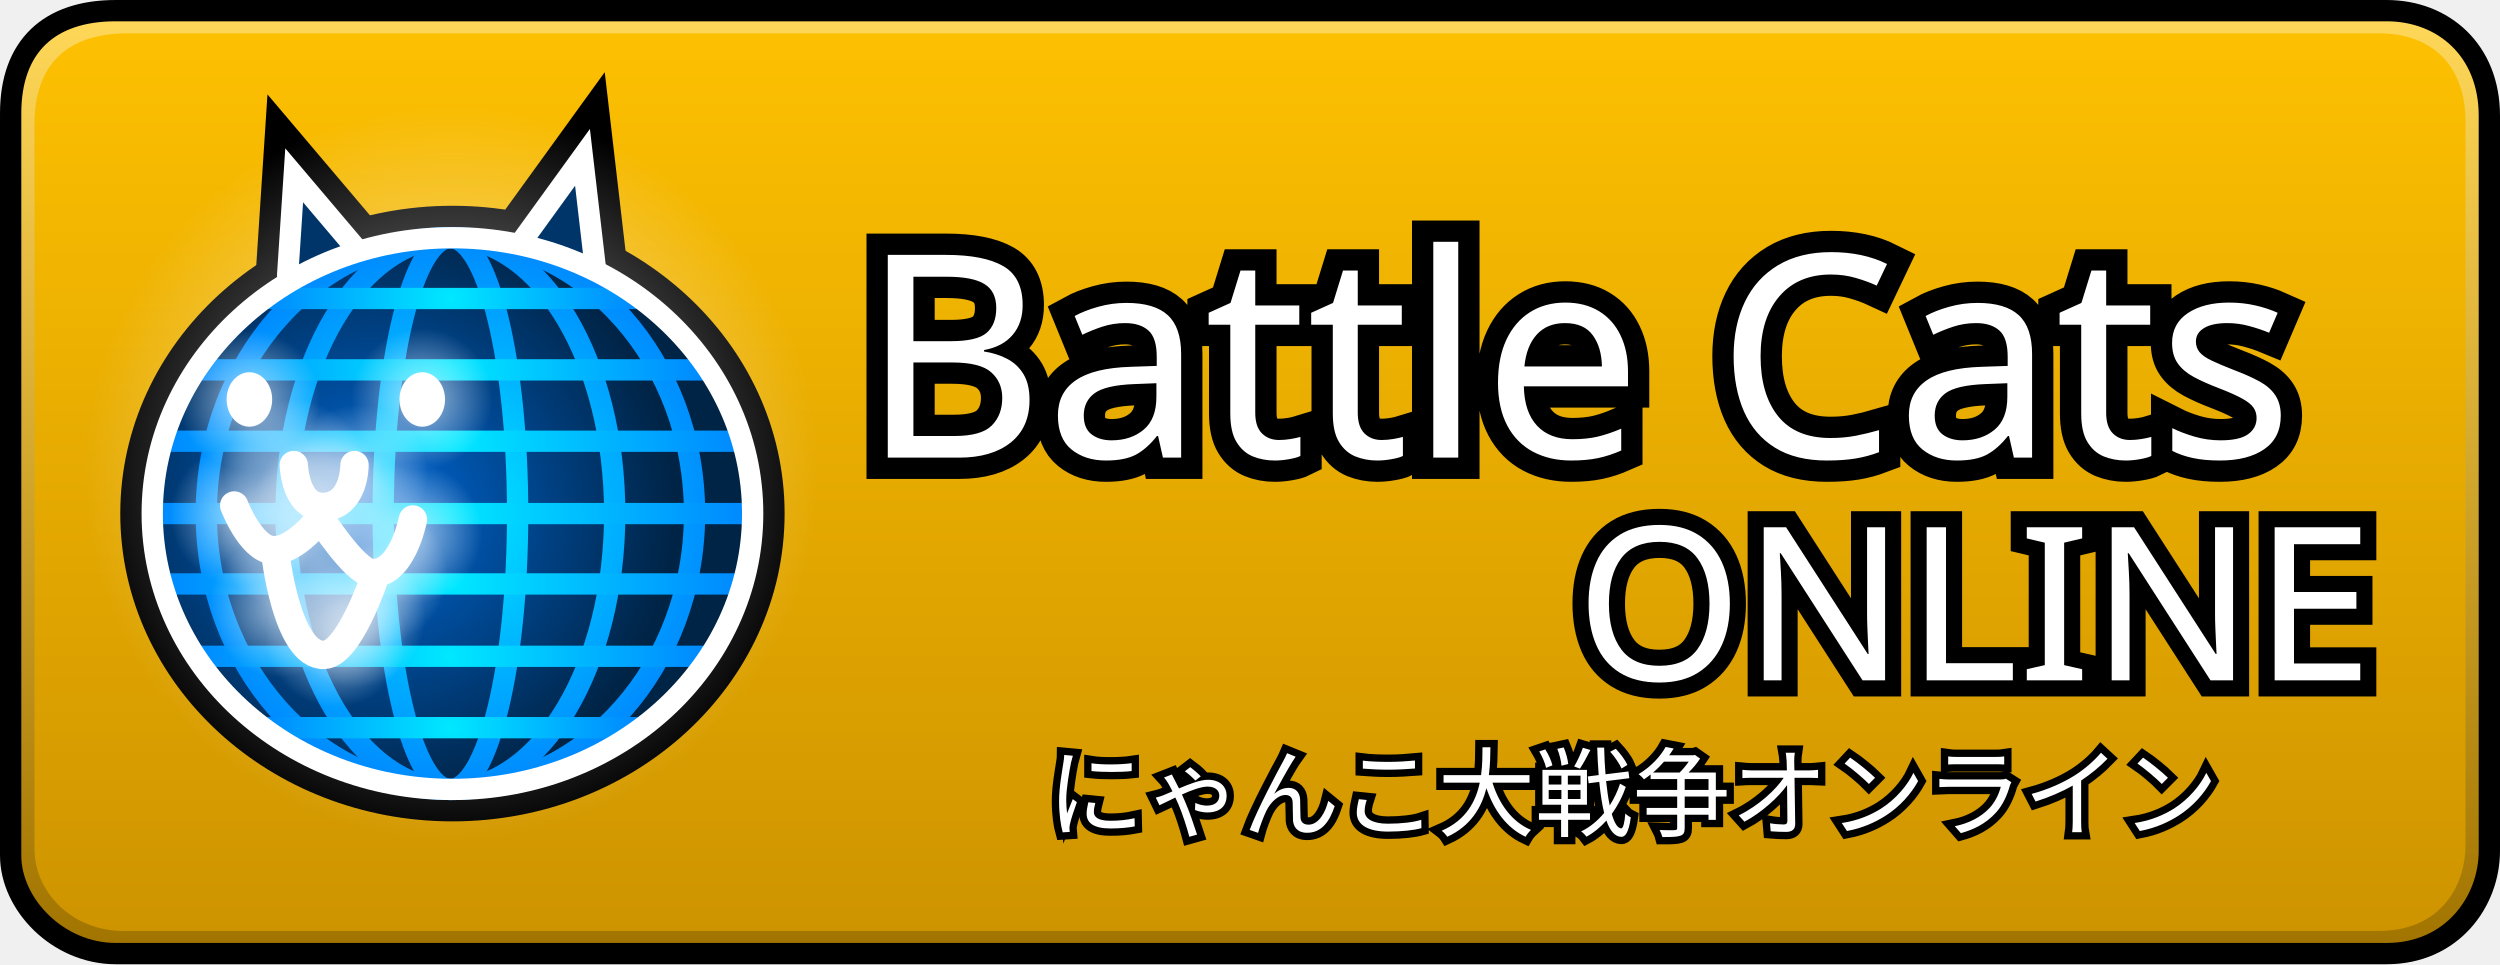
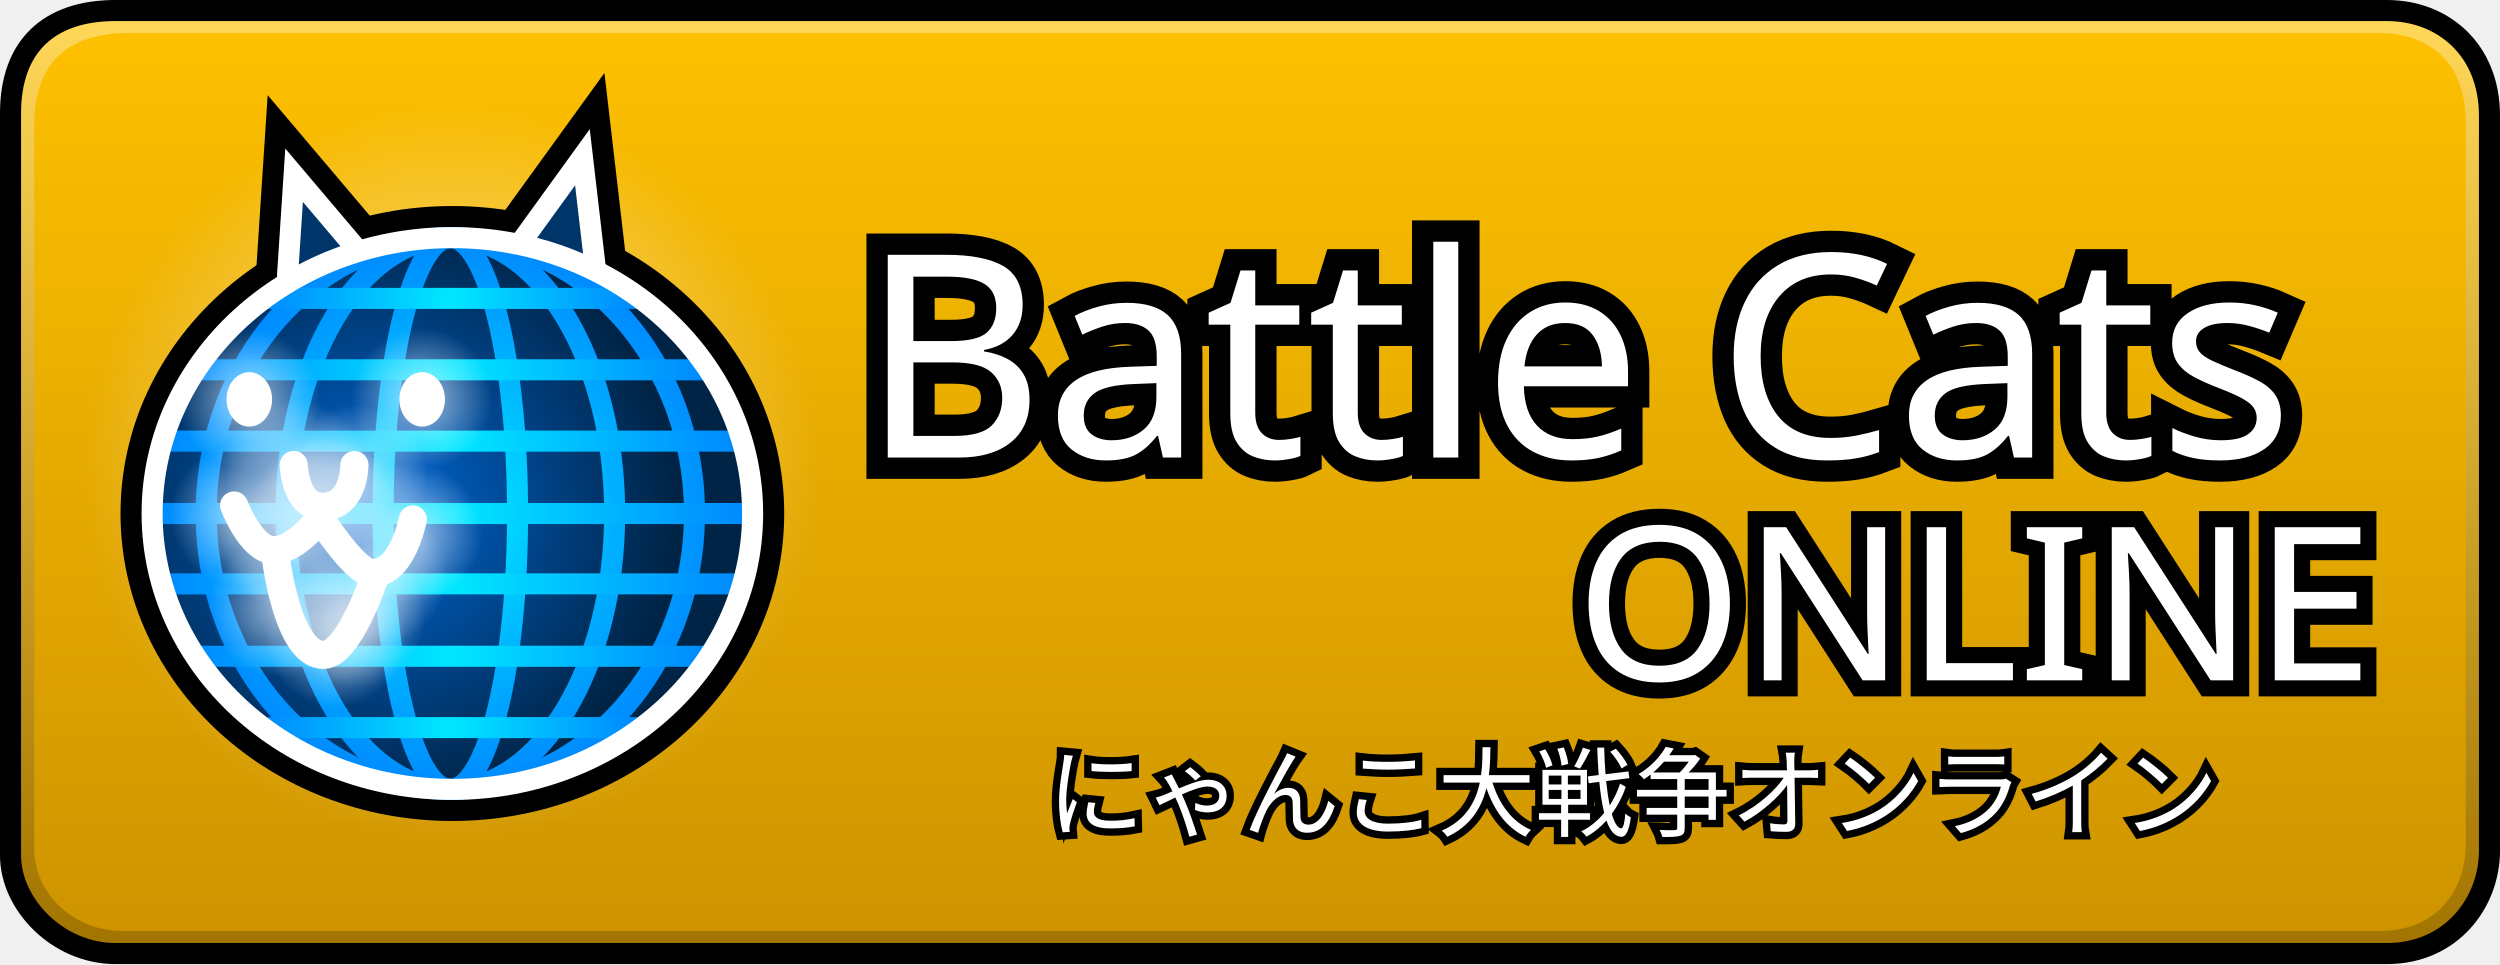
- <svg xmlns="http://www.w3.org/2000/svg" version="1.1" width="176.103" height="67.921" viewBox="0,0,176.103,67.921">
+ <svg xmlns="http://www.w3.org/2000/svg" version="1.1" width="533.979" height="205.921" viewBox="0,0,533.979,205.921">
  <defs>
-     <linearGradient x1="240" y1="146.789" x2="240" y2="213.211" gradientUnits="userSpaceOnUse" id="color-1">
+     <linearGradient x1="240" y1="79.289" x2="240" y2="280.711" gradientUnits="userSpaceOnUse" id="color-1">
      <stop offset="0" stop-color="#fec101" />
      <stop offset="1" stop-color="#cd9300" />
    </linearGradient>
-     <linearGradient x1="240" y1="147.636" x2="240" y2="212.364" gradientUnits="userSpaceOnUse" id="color-2">
+     <linearGradient x1="240" y1="81.858" x2="240" y2="278.142" gradientUnits="userSpaceOnUse" id="color-2">
      <stop offset="0" stop-color="#fed759" />
      <stop offset="1" stop-color="#a27400" />
    </linearGradient>
-     <radialGradient cx="183.747" cy="179.385" r="25.895" gradientUnits="userSpaceOnUse" id="color-3">
+     <radialGradient cx="69.414" cy="178.136" r="78.524" gradientUnits="userSpaceOnUse" id="color-3">
      <stop offset="0" stop-color="#ffffff" stop-opacity="0.686" />
      <stop offset="1" stop-color="#ffffff" stop-opacity="0" />
    </radialGradient>
-     <radialGradient cx="178.29" cy="181.899" r="21.148" gradientUnits="userSpaceOnUse" id="color-4">
+     <radialGradient cx="52.867" cy="185.757" r="64.13" gradientUnits="userSpaceOnUse" id="color-4">
      <stop offset="0" stop-color="#0069d9" />
      <stop offset="1" stop-color="#002446" />
    </radialGradient>
-     <radialGradient cx="183.675" cy="182.216" r="19.432" gradientUnits="userSpaceOnUse" id="color-5">
+     <radialGradient cx="69.197" cy="186.72" r="58.926" gradientUnits="userSpaceOnUse" id="color-5">
      <stop offset="0" stop-color="#00e8ff" />
      <stop offset="1" stop-color="#008aff" />
    </radialGradient>
-     <radialGradient cx="183.675" cy="182.216" r="19.432" gradientUnits="userSpaceOnUse" id="color-6">
+     <radialGradient cx="69.197" cy="186.72" r="58.926" gradientUnits="userSpaceOnUse" id="color-6">
      <stop offset="0" stop-color="#00e8ff" />
      <stop offset="1" stop-color="#008aff" />
    </radialGradient>
-     <radialGradient cx="183.675" cy="182.216" r="19.432" gradientUnits="userSpaceOnUse" id="color-7">
+     <radialGradient cx="69.197" cy="186.72" r="58.926" gradientUnits="userSpaceOnUse" id="color-7">
      <stop offset="0" stop-color="#00e8ff" />
      <stop offset="1" stop-color="#008aff" />
    </radialGradient>
-     <radialGradient cx="183.675" cy="182.216" r="20.591" gradientUnits="userSpaceOnUse" id="color-8">
+     <radialGradient cx="69.197" cy="186.72" r="62.441" gradientUnits="userSpaceOnUse" id="color-8">
      <stop offset="0" stop-color="#00e8ff" />
      <stop offset="1" stop-color="#008aff" />
    </radialGradient>
-     <radialGradient cx="183.751" cy="177.12" r="20.059" gradientUnits="userSpaceOnUse" id="color-9">
+     <radialGradient cx="69.427" cy="171.265" r="60.828" gradientUnits="userSpaceOnUse" id="color-9">
      <stop offset="0" stop-color="#00e8ff" />
      <stop offset="1" stop-color="#008aff" />
    </radialGradient>
-     <radialGradient cx="183.751" cy="187.173" r="20.059" gradientUnits="userSpaceOnUse" id="color-10">
+     <radialGradient cx="69.427" cy="201.752" r="60.828" gradientUnits="userSpaceOnUse" id="color-10">
      <stop offset="0" stop-color="#00e8ff" />
      <stop offset="1" stop-color="#008aff" />
    </radialGradient>
-     <radialGradient cx="183.637" cy="172.093" r="17.817" gradientUnits="userSpaceOnUse" id="color-11">
+     <radialGradient cx="69.082" cy="156.022" r="54.031" gradientUnits="userSpaceOnUse" id="color-11">
      <stop offset="0" stop-color="#00e8ff" />
      <stop offset="1" stop-color="#008aff" />
    </radialGradient>
-     <radialGradient cx="183.637" cy="192.269" r="17.817" gradientUnits="userSpaceOnUse" id="color-12">
+     <radialGradient cx="69.082" cy="217.207" r="54.031" gradientUnits="userSpaceOnUse" id="color-12">
      <stop offset="0" stop-color="#00e8ff" />
      <stop offset="1" stop-color="#008aff" />
    </radialGradient>
-     <radialGradient cx="183.637" cy="167.066" r="13.031" gradientUnits="userSpaceOnUse" id="color-13">
+     <radialGradient cx="69.082" cy="140.778" r="39.515" gradientUnits="userSpaceOnUse" id="color-13">
      <stop offset="0" stop-color="#00e8ff" />
      <stop offset="1" stop-color="#008aff" />
    </radialGradient>
-     <radialGradient cx="183.637" cy="197.296" r="13.031" gradientUnits="userSpaceOnUse" id="color-14">
+     <radialGradient cx="69.082" cy="232.45" r="39.515" gradientUnits="userSpaceOnUse" id="color-14">
      <stop offset="0" stop-color="#00e8ff" />
      <stop offset="1" stop-color="#008aff" />
    </radialGradient>
-     <radialGradient cx="181.665" cy="174.149" r="4.985" gradientUnits="userSpaceOnUse" id="color-15">
+     <radialGradient cx="35.809" cy="177.418" r="15.118" gradientUnits="userSpaceOnUse" id="color-15">
      <stop offset="0" stop-color="#ffffff" stop-opacity="0.613" />
      <stop offset="1" stop-color="#ffffff" stop-opacity="0" />
    </radialGradient>
-     <radialGradient cx="169.483" cy="174.239" r="4.985" gradientUnits="userSpaceOnUse" id="color-16">
+     <radialGradient cx="49.317" cy="178.521" r="15.118" gradientUnits="userSpaceOnUse" id="color-16">
      <stop offset="0" stop-color="#ffffff" stop-opacity="0.613" />
      <stop offset="1" stop-color="#ffffff" stop-opacity="0" />
    </radialGradient>
-     <radialGradient cx="172.665" cy="179.149" r="4.985" gradientUnits="userSpaceOnUse" id="color-17">
+     <radialGradient cx="35.258" cy="192.58" r="15.118" gradientUnits="userSpaceOnUse" id="color-17">
      <stop offset="0" stop-color="#ffffff" stop-opacity="0.613" />
      <stop offset="1" stop-color="#ffffff" stop-opacity="0" />
    </radialGradient>
-     <radialGradient cx="177.12" cy="179.512" r="4.985" gradientUnits="userSpaceOnUse" id="color-18">
+     <radialGradient cx="48.766" cy="208.845" r="15.118" gradientUnits="userSpaceOnUse" id="color-18">
      <stop offset="0" stop-color="#ffffff" stop-opacity="0.613" />
      <stop offset="1" stop-color="#ffffff" stop-opacity="0" />
    </radialGradient>
-     <radialGradient cx="178.483" cy="186.512" r="4.985" gradientUnits="userSpaceOnUse" id="color-19">
+     <radialGradient cx="44.631" cy="212.981" r="15.118" gradientUnits="userSpaceOnUse" id="color-19">
      <stop offset="0" stop-color="#ffffff" stop-opacity="0.613" />
      <stop offset="1" stop-color="#ffffff" stop-opacity="0" />
    </radialGradient>
-     <radialGradient cx="180.938" cy="183.603" r="4.985" gradientUnits="userSpaceOnUse" id="color-20">
+     <radialGradient cx="32.777" cy="206.64" r="15.118" gradientUnits="userSpaceOnUse" id="color-20">
      <stop offset="0" stop-color="#ffffff" stop-opacity="0.613" />
      <stop offset="1" stop-color="#ffffff" stop-opacity="0" />
    </radialGradient>
-     <radialGradient cx="168.938" cy="182.33" r="4.985" gradientUnits="userSpaceOnUse" id="color-21">
+     <radialGradient cx="42.15" cy="185.413" r="15.118" gradientUnits="userSpaceOnUse" id="color-21">
      <stop offset="0" stop-color="#ffffff" stop-opacity="0.613" />
      <stop offset="1" stop-color="#ffffff" stop-opacity="0" />
    </radialGradient>
-     <radialGradient cx="172.483" cy="184.149" r="4.985" gradientUnits="userSpaceOnUse" id="color-22">
+     <radialGradient cx="63.101" cy="162.256" r="15.118" gradientUnits="userSpaceOnUse" id="color-22">
      <stop offset="0" stop-color="#ffffff" stop-opacity="0.613" />
      <stop offset="1" stop-color="#ffffff" stop-opacity="0" />
    </radialGradient>
-     <radialGradient cx="176.938" cy="189.512" r="4.985" gradientUnits="userSpaceOnUse" id="color-23">
+     <radialGradient cx="26.16" cy="162.531" r="15.118" gradientUnits="userSpaceOnUse" id="color-23">
      <stop offset="0" stop-color="#ffffff" stop-opacity="0.613" />
      <stop offset="1" stop-color="#ffffff" stop-opacity="0" />
    </radialGradient>
-     <radialGradient cx="175.574" cy="190.876" r="4.985" gradientUnits="userSpaceOnUse" id="color-24">
+     <radialGradient cx="53.453" cy="199.748" r="15.118" gradientUnits="userSpaceOnUse" id="color-24">
      <stop offset="0" stop-color="#ffffff" stop-opacity="0.613" />
      <stop offset="1" stop-color="#ffffff" stop-opacity="0" />
    </radialGradient>
-     <radialGradient cx="171.665" cy="188.785" r="4.985" gradientUnits="userSpaceOnUse" id="color-25">
+     <radialGradient cx="60.896" cy="190.926" r="15.118" gradientUnits="userSpaceOnUse" id="color-25">
      <stop offset="0" stop-color="#ffffff" stop-opacity="0.613" />
      <stop offset="1" stop-color="#ffffff" stop-opacity="0" />
    </radialGradient>
-     <radialGradient cx="174.756" cy="181.785" r="4.985" gradientUnits="userSpaceOnUse" id="color-26">
+     <radialGradient cx="24.506" cy="187.067" r="15.118" gradientUnits="userSpaceOnUse" id="color-26">
      <stop offset="0" stop-color="#ffffff" stop-opacity="0.613" />
      <stop offset="1" stop-color="#ffffff" stop-opacity="0" />
    </radialGradient>
  </defs>
-   <g transform="translate(-151.9485,-146.0393)">
+   <g transform="translate(26.9896,-77.03927)">
    <g stroke-miterlimit="10">
      <g stroke-linecap="butt">
-         <path d="M152.699,206.306c0,-7.588 0,-37.965 0,-52.282c0,-4.704 2.692,-7.234 7.398,-7.234c30.204,0 143.355,0 159.97,0c3.993,0 7.234,2.79 7.234,7.398c0,14.154 0,44.078 0,51.789c0,3.573 -2.63,7.234 -7.234,7.234c-29.916,0 -143.182,0 -159.97,0c-4.075,0 -7.398,-3.471 -7.398,-6.905z" fill="url(#color-1)" stroke="none" stroke-width="0" />
-         <path d="M153.628,205.861c0,-7.507 0,-36.903 0,-51.068c0,-4.654 2.664,-7.157 7.32,-7.157c29.882,0 142.156,0 158.595,0c3.95,0 6.828,2.431 6.828,6.991c0,14.003 0,43.28 0,50.909c0,3.535 -2.273,6.828 -6.828,6.828c-29.597,0 -142.314,0 -158.924,0c-4.032,0 -6.991,-3.106 -6.991,-6.503z" fill="none" stroke="url(#color-2)" stroke-width="1.5" />
-         <path d="M152.699,206.306c0,-7.588 0,-37.965 0,-52.282c0,-4.704 2.692,-7.234 7.398,-7.234c30.204,0 143.355,0 159.97,0c3.993,0 7.234,2.79 7.234,7.398c0,14.154 0,44.078 0,51.789c0,3.573 -2.63,7.234 -7.234,7.234c-29.916,0 -143.182,0 -159.97,0c-4.075,0 -7.398,-3.471 -7.398,-6.905z" fill="none" stroke="#000000" stroke-width="1.5" />
+         <path d="M-24.74,259.771c0,-23.011 0,-115.129 0,-158.545c0,-14.264 8.165,-21.937 22.436,-21.937c91.593,0 434.72,0 485.107,0c12.108,0 21.937,8.46 21.937,22.436c0,42.922 0,133.666 0,157.049c0,10.836 -7.975,21.937 -21.937,21.937c-90.718,0 -434.195,0 -485.107,0c-12.358,0 -22.436,-10.527 -22.436,-20.94z" fill="url(#color-1)" stroke="none" stroke-width="0" />
+         <path d="M-21.92,258.423c0,-22.765 0,-111.909 0,-154.861c0,-14.112 8.078,-21.703 22.197,-21.703c90.618,0 431.086,0 480.936,0c11.979,0 20.706,7.373 20.706,21.199c0,42.465 0,131.245 0,154.379c0,10.721 -6.893,20.706 -20.706,20.706c-89.752,0 -431.564,0 -481.933,0c-12.226,0 -21.199,-9.418 -21.199,-19.72z" fill="none" stroke="url(#color-2)" stroke-width="4.5" />
+         <path d="M-24.74,259.771c0,-23.011 0,-115.129 0,-158.545c0,-14.264 8.165,-21.937 22.436,-21.937c91.593,0 434.72,0 485.107,0c12.108,0 21.937,8.46 21.937,22.436c0,42.922 0,133.666 0,157.049c0,10.836 -7.975,21.937 -21.937,21.937c-90.718,0 -434.195,0 -485.107,0c-12.358,0 -22.436,-10.527 -22.436,-20.94z" fill="none" stroke="#000000" stroke-width="4.5" />
      </g>
-       <g>
-         <path d="M188.544,163.25l4.436,-6.127l0.927,7.964" fill="#003569" stroke="#000000" stroke-width="4.5" stroke-linecap="round" />
-         <path d="M172.21,165.42l0.461,-7.03l4.57,5.394" fill="#003569" stroke="#000000" stroke-width="4.5" stroke-linecap="round" />
-         <path d="M162.671,182.216c0,-10.732 9.468,-19.432 21.148,-19.432c11.68,0 21.148,8.7 21.148,19.432c0,10.732 -9.468,19.432 -21.148,19.432c-11.68,0 -21.148,-8.7 -21.148,-19.432z" fill="none" stroke="#000000" stroke-width="4.5" stroke-linecap="butt" />
-         <text transform="translate(225.7005,204.4461) scale(0.17192,0.17192)" font-size="40" xml:space="preserve" fill="#000000" stroke="#000000" stroke-width="6" stroke-linecap="butt" font-family="&quot;Font&quot;, &quot;ヒラギノ角ゴ Pro W3&quot;, &quot;Hiragino Kaku Gothic Pro&quot;, Osaka, &quot;メイリオ&quot;, Meiryo, &quot;ＭＳ Ｐゴシック&quot;, &quot;MS PGothic&quot;" font-weight="normal" text-anchor="start">
-           <tspan x="0" dy="0">にゃんこ大戦争オンライン</tspan>
+       <path d="M-9.111,178.136c0,-43.368 35.157,-78.524 78.524,-78.524c43.368,0 78.524,35.157 78.524,78.524c0,43.368 -35.157,78.524 -78.524,78.524c-43.368,0 -78.524,-35.157 -78.524,-78.524z" fill="url(#color-3)" stroke="none" stroke-width="0" stroke-linecap="butt" />
+       <path d="M83.96,129.207l13.453,-18.581l2.812,24.15" fill="#003569" stroke="#000000" stroke-width="13.5" stroke-linecap="round" />
+       <path d="M34.429,135.787l1.397,-21.319l13.857,16.357" fill="#003569" stroke="#000000" stroke-width="13.5" stroke-linecap="round" />
+       <path d="M5.501,186.72c0,-32.544 28.712,-58.926 64.13,-58.926c35.418,0 64.13,26.382 64.13,58.926c0,32.544 -28.712,58.926 -64.13,58.926c-35.418,0 -64.13,-26.382 -64.13,-58.926z" fill="none" stroke="#000000" stroke-width="13.5" stroke-linecap="butt" />
+       <text transform="translate(196.6371,254.132) scale(0.52134,0.52134)" font-size="40" xml:space="preserve" fill="#000000" stroke="#000000" stroke-width="6" stroke-linecap="butt" font-family="&quot;Font&quot;, &quot;ヒラギノ角ゴ Pro W3&quot;, &quot;Hiragino Kaku Gothic Pro&quot;, Osaka, &quot;メイリオ&quot;, Meiryo, &quot;ＭＳ Ｐゴシック&quot;, &quot;MS PGothic&quot;" font-weight="normal" text-anchor="start">
+         <tspan x="0" dy="0">にゃんこ大戦争オンライン</tspan>
+       </text>
+       <g fill="#000000" stroke="#000000" stroke-width="6" stroke-linecap="butt" font-family="&quot;Font&quot;, &quot;ヒラギノ角ゴ Pro W3&quot;, &quot;Hiragino Kaku Gothic Pro&quot;, Osaka, &quot;メイリオ&quot;, Meiryo, &quot;ＭＳ Ｐゴシック&quot;, &quot;MS PGothic&quot;" font-weight="normal" font-size="40" text-anchor="start">
+         <text transform="translate(156.7516,174.7702) scale(1.51624,1.51624)" font-size="40" xml:space="preserve" fill="#000000">
+           <tspan x="0" dy="0">Battle Cats</tspan>
        </text>
-         <g fill="#000000" stroke="#000000" stroke-width="6" stroke-linecap="butt" font-family="&quot;Font&quot;, &quot;ヒラギノ角ゴ Pro W3&quot;, &quot;Hiragino Kaku Gothic Pro&quot;, Osaka, &quot;メイリオ&quot;, Meiryo, &quot;ＭＳ Ｐゴシック&quot;, &quot;MS PGothic&quot;" font-weight="normal" font-size="40" text-anchor="start">
-           <text transform="translate(212.5477,178.2754) scale(0.5,0.5)" font-size="40" xml:space="preserve" fill="#000000">
-             <tspan x="0" dy="0">Battle Cats</tspan>
-           </text>
-           <text transform="translate(262.9282,193.9646) scale(0.37757,0.37757)" font-size="40" xml:space="preserve" fill="#000000">
-             <tspan x="0" dy="0">ONLINE</tspan>
-           </text>
-         </g>
-         <path d="M157.852,179.385c0,-14.301 11.593,-25.895 25.895,-25.895c14.301,0 25.895,11.593 25.895,25.895c0,14.301 -11.593,25.895 -25.895,25.895c-14.301,0 -25.895,-11.593 -25.895,-25.895z" fill="url(#color-3)" stroke="none" stroke-width="0" stroke-linecap="butt" />
-         <path d="M188.544,163.25l4.436,-6.127l0.927,7.964" fill="#003569" stroke="#ffffff" stroke-width="1.5" stroke-linecap="round" />
-         <path d="M172.21,165.42l0.461,-7.03l4.57,5.394" fill="#003569" stroke="#ffffff" stroke-width="1.5" stroke-linecap="round" />
-         <g>
-           <path d="M162.528,182.216c0,-10.732 9.468,-19.432 21.148,-19.432c11.68,0 21.148,8.7 21.148,19.432c0,10.732 -9.468,19.432 -21.148,19.432c-11.68,0 -21.148,-8.7 -21.148,-19.432z" fill="url(#color-4)" stroke="none" stroke-width="0" stroke-linecap="butt" />
-           <g fill="none" stroke-width="1.5">
-             <path d="M166.479,182.216c0,-10.732 7.699,-19.432 17.197,-19.432c9.497,0 17.197,8.7 17.197,19.432c0,10.732 -7.699,19.432 -17.197,19.432c-9.497,0 -17.197,-8.7 -17.197,-19.432z" stroke="url(#color-5)" stroke-linecap="butt" />
-             <path d="M172.101,182.216c0,-10.732 5.182,-19.432 11.574,-19.432c6.392,0 11.574,8.7 11.574,19.432c0,10.732 -5.182,19.432 -11.574,19.432c-6.392,0 -11.574,-8.7 -11.574,-19.432z" stroke="url(#color-6)" stroke-linecap="butt" />
-             <path d="M178.94,182.216c0,-10.732 2.12,-19.432 4.736,-19.432c2.616,0 4.736,8.7 4.736,19.432c0,10.732 -2.12,19.432 -4.736,19.432c-2.616,0 -4.736,-8.7 -4.736,-19.432z" stroke="url(#color-7)" stroke-linecap="butt" />
-             <path d="M204.266,182.216h-41.182" stroke="url(#color-8)" stroke-linecap="round" />
-             <path d="M163.692,177.12h40.118" stroke="url(#color-9)" stroke-linecap="round" />
-             <path d="M163.692,187.173h40.118" stroke="url(#color-10)" stroke-linecap="round" />
-             <path d="M201.455,172.093h-35.635" stroke="url(#color-11)" stroke-linecap="round" />
-             <path d="M165.82,192.269h35.635" stroke="url(#color-12)" stroke-linecap="round" />
-             <path d="M170.607,167.066h26.061" stroke="url(#color-13)" stroke-linecap="round" />
-             <path d="M196.668,197.296h-26.061" stroke="url(#color-14)" stroke-linecap="round" />
-           </g>
-           <path d="M162.671,182.216c0,-10.732 9.468,-19.432 21.148,-19.432c11.68,0 21.148,8.7 21.148,19.432c0,10.732 -9.468,19.432 -21.148,19.432c-11.68,0 -21.148,-8.7 -21.148,-19.432z" fill="none" stroke="#ffffff" stroke-width="1.5" stroke-linecap="butt" />
-         </g>
-         <g>
-           <path d="M167.912,174.178c0,-1.059 0.718,-1.917 1.604,-1.917c0.886,0 1.604,0.858 1.604,1.917c0,1.059 -0.718,1.917 -1.604,1.917c-0.886,0 -1.604,-0.858 -1.604,-1.917z" fill="#ffffff" stroke="none" stroke-width="0.5" stroke-linecap="butt" />
-           <path d="M180.088,174.178c0,-1.059 0.718,-1.917 1.604,-1.917c0.886,0 1.604,0.858 1.604,1.917c0,1.059 -0.718,1.917 -1.604,1.917c-0.886,0 -1.604,-0.858 -1.604,-1.917z" fill="#ffffff" stroke="none" stroke-width="0.5" stroke-linecap="butt" />
-           <path d="M176.92,178.799c0,0 0.015,2.909 -2.221,2.949c-1.96,0.036 -2.057,-2.949 -2.057,-2.949" fill="none" stroke="#ffffff" stroke-width="2" stroke-linecap="round" />
-           <path d="M181.034,182.633c0,0 -0.766,3.957 -2.947,3.764c-1.174,-0.104 -3.575,-3.855 -3.575,-3.855c0,0 -1.792,2.363 -3.371,2.248c-1.536,-0.112 -2.695,-3.141 -2.695,-3.141" fill="none" stroke="#ffffff" stroke-width="2" stroke-linecap="round" />
-           <path d="M178.319,186.763c0,0 -1.78,5.349 -3.538,5.407c-2.666,0.088 -3.455,-7.275 -3.455,-7.275" fill="none" stroke="#ffffff" stroke-width="2" stroke-linecap="round" />
-         </g>
-         <g stroke="none" stroke-width="0" stroke-linecap="butt">
-           <path d="M176.68,174.149c0,-2.753 2.232,-4.985 4.985,-4.985c2.753,0 4.985,2.232 4.985,4.985c0,2.753 -2.232,4.985 -4.985,4.985c-2.753,0 -4.985,-2.232 -4.985,-4.985z" fill="url(#color-15)" />
-           <path d="M164.498,174.239c0,-2.753 2.232,-4.985 4.985,-4.985c2.753,0 4.985,2.232 4.985,4.985c0,2.753 -2.232,4.985 -4.985,4.985c-2.753,0 -4.985,-2.232 -4.985,-4.985z" fill="url(#color-16)" />
-           <path d="M167.68,179.149c0,-2.753 2.232,-4.985 4.985,-4.985c2.753,0 4.985,2.232 4.985,4.985c0,2.753 -2.232,4.985 -4.985,4.985c-2.753,0 -4.985,-2.232 -4.985,-4.985z" fill="url(#color-17)" />
-           <path d="M172.135,179.512c0,-2.753 2.232,-4.985 4.985,-4.985c2.753,0 4.985,2.232 4.985,4.985c0,2.753 -2.232,4.985 -4.985,4.985c-2.753,0 -4.985,-2.232 -4.985,-4.985z" fill="url(#color-18)" />
-           <path d="M173.498,186.512c0,-2.753 2.232,-4.985 4.985,-4.985c2.753,0 4.985,2.232 4.985,4.985c0,2.753 -2.232,4.985 -4.985,4.985c-2.753,0 -4.985,-2.232 -4.985,-4.985z" fill="url(#color-19)" />
-           <path d="M175.953,183.603c0,-2.753 2.232,-4.985 4.985,-4.985c2.753,0 4.985,2.232 4.985,4.985c0,2.753 -2.232,4.985 -4.985,4.985c-2.753,0 -4.985,-2.232 -4.985,-4.985z" fill="url(#color-20)" />
-           <path d="M163.953,182.33c0,-2.753 2.232,-4.985 4.985,-4.985c2.753,0 4.985,2.232 4.985,4.985c0,2.753 -2.232,4.985 -4.985,4.985c-2.753,0 -4.985,-2.232 -4.985,-4.985z" fill="url(#color-21)" />
-           <path d="M167.498,184.149c0,-2.753 2.232,-4.985 4.985,-4.985c2.753,0 4.985,2.232 4.985,4.985c0,2.753 -2.232,4.985 -4.985,4.985c-2.753,0 -4.985,-2.232 -4.985,-4.985z" fill="url(#color-22)" />
-           <path d="M171.953,189.512c0,-2.753 2.232,-4.985 4.985,-4.985c2.753,0 4.985,2.232 4.985,4.985c0,2.753 -2.232,4.985 -4.985,4.985c-2.753,0 -4.985,-2.232 -4.985,-4.985z" fill="url(#color-23)" />
-           <path d="M170.589,190.876c0,-2.753 2.232,-4.985 4.985,-4.985c2.753,0 4.985,2.232 4.985,4.985c0,2.753 -2.232,4.985 -4.985,4.985c-2.753,0 -4.985,-2.232 -4.985,-4.985z" fill="url(#color-24)" />
-           <path d="M166.68,188.785c0,-2.753 2.232,-4.985 4.985,-4.985c2.753,0 4.985,2.232 4.985,4.985c0,2.753 -2.232,4.985 -4.985,4.985c-2.753,0 -4.985,-2.232 -4.985,-4.985z" fill="url(#color-25)" />
-           <path d="M169.771,181.785c0,-2.753 2.232,-4.985 4.985,-4.985c2.753,0 4.985,2.232 4.985,4.985c0,2.753 -2.232,4.985 -4.985,4.985c-2.753,0 -4.985,-2.232 -4.985,-4.985z" fill="url(#color-26)" />
-         </g>
-         <g fill="#ffffff" stroke="none" stroke-width="1" stroke-linecap="butt" font-family="&quot;Font&quot;, &quot;ヒラギノ角ゴ Pro W3&quot;, &quot;Hiragino Kaku Gothic Pro&quot;, Osaka, &quot;メイリオ&quot;, Meiryo, &quot;ＭＳ Ｐゴシック&quot;, &quot;MS PGothic&quot;" font-weight="normal" font-size="40" text-anchor="start">
-           <text transform="translate(212.5477,178.2754) scale(0.5,0.5)" font-size="40" xml:space="preserve" fill="#ffffff">
-             <tspan x="0" dy="0">Battle Cats</tspan>
-           </text>
-           <text transform="translate(262.9282,193.9646) scale(0.37757,0.37757)" font-size="40" xml:space="preserve" fill="#ffffff">
-             <tspan x="0" dy="0">ONLINE</tspan>
-           </text>
-         </g>
-         <text transform="translate(225.7005,204.4461) scale(0.17192,0.17192)" font-size="40" xml:space="preserve" fill="#ffffff" stroke="none" stroke-width="1" stroke-linecap="butt" font-family="&quot;Font&quot;, &quot;ヒラギノ角ゴ Pro W3&quot;, &quot;Hiragino Kaku Gothic Pro&quot;, Osaka, &quot;メイリオ&quot;, Meiryo, &quot;ＭＳ Ｐゴシック&quot;, &quot;MS PGothic&quot;" font-weight="normal" text-anchor="start">
-           <tspan x="0" dy="0">にゃんこ大戦争オンライン</tspan>
+         <text transform="translate(309.5292,222.3473) scale(1.14497,1.14497)" font-size="40" xml:space="preserve" fill="#000000">
+           <tspan x="0" dy="0">ONLINE</tspan>
        </text>
      </g>
+       <path d="M83.96,129.207l13.453,-18.581l2.812,24.15" fill="#003569" stroke="#ffffff" stroke-width="4.5" stroke-linecap="round" />
+       <path d="M34.429,135.787l1.397,-21.319l13.857,16.357" fill="#003569" stroke="#ffffff" stroke-width="4.5" stroke-linecap="round" />
+       <path d="M5.067,186.72c0,-32.544 28.712,-58.926 64.13,-58.926c35.418,0 64.13,26.382 64.13,58.926c0,32.544 -28.712,58.926 -64.13,58.926c-35.418,0 -64.13,-26.382 -64.13,-58.926z" fill="url(#color-4)" stroke="none" stroke-width="0" stroke-linecap="butt" />
+       <g fill="none" stroke-width="4.5">
+         <path d="M17.049,186.72c0,-32.544 23.348,-58.926 52.148,-58.926c28.801,0 52.148,26.382 52.148,58.926c0,32.544 -23.348,58.926 -52.148,58.926c-28.801,0 -52.148,-26.382 -52.148,-58.926z" stroke="url(#color-5)" stroke-linecap="butt" />
+         <path d="M34.099,186.72c0,-32.544 15.714,-58.926 35.098,-58.926c19.384,0 35.098,26.382 35.098,58.926c0,32.544 -15.714,58.926 -35.098,58.926c-19.384,0 -35.098,-26.382 -35.098,-58.926z" stroke="url(#color-6)" stroke-linecap="butt" />
+         <path d="M54.836,186.72c0,-32.544 6.43,-58.926 14.361,-58.926c7.931,0 14.361,26.382 14.361,58.926c0,32.544 -6.43,58.926 -14.361,58.926c-7.931,0 -14.361,-26.382 -14.361,-58.926z" stroke="url(#color-7)" stroke-linecap="butt" />
+         <path d="M131.638,186.72h-124.882" stroke="url(#color-8)" stroke-linecap="round" />
+         <path d="M8.599,171.265h121.656" stroke="url(#color-9)" stroke-linecap="round" />
+         <path d="M8.599,201.752h121.656" stroke="url(#color-10)" stroke-linecap="round" />
+         <path d="M123.113,156.022h-108.062" stroke="url(#color-11)" stroke-linecap="round" />
+         <path d="M15.051,217.207h108.062" stroke="url(#color-12)" stroke-linecap="round" />
+         <path d="M29.567,140.778h79.031" stroke="url(#color-13)" stroke-linecap="round" />
+         <path d="M108.597,232.45h-79.031" stroke="url(#color-14)" stroke-linecap="round" />
+       </g>
+       <path d="M5.501,186.72c0,-32.544 28.712,-58.926 64.13,-58.926c35.418,0 64.13,26.382 64.13,58.926c0,32.544 -28.712,58.926 -64.13,58.926c-35.418,0 -64.13,-26.382 -64.13,-58.926z" fill="none" stroke="#ffffff" stroke-width="4.5" stroke-linecap="butt" />
+       <path d="M20.691,177.418c0,-8.349 6.768,-15.118 15.118,-15.118c8.349,0 15.118,6.768 15.118,15.118c0,8.349 -6.768,15.118 -15.118,15.118c-8.349,0 -15.118,-6.768 -15.118,-15.118z" fill="url(#color-15)" stroke="none" stroke-width="0" stroke-linecap="butt" />
+       <path d="M34.2,178.521c0,-8.349 6.768,-15.118 15.118,-15.118c8.349,0 15.118,6.768 15.118,15.118c0,8.349 -6.768,15.118 -15.118,15.118c-8.349,0 -15.118,-6.768 -15.118,-15.118z" fill="url(#color-16)" stroke="none" stroke-width="0" stroke-linecap="butt" />
+       <path d="M20.14,192.58c0,-8.349 6.768,-15.118 15.118,-15.118c8.349,0 15.118,6.768 15.118,15.118c0,8.349 -6.768,15.118 -15.118,15.118c-8.349,0 -15.118,-6.768 -15.118,-15.118z" fill="url(#color-17)" stroke="none" stroke-width="0" stroke-linecap="butt" />
+       <path d="M33.648,208.845c0,-8.349 6.768,-15.118 15.118,-15.118c8.349,0 15.118,6.768 15.118,15.118c0,8.349 -6.768,15.118 -15.118,15.118c-8.349,0 -15.118,-6.768 -15.118,-15.118z" fill="url(#color-18)" stroke="none" stroke-width="0" stroke-linecap="butt" />
+       <path d="M29.513,212.981c0,-8.349 6.768,-15.118 15.118,-15.118c8.349,0 15.118,6.768 15.118,15.118c0,8.349 -6.768,15.118 -15.118,15.118c-8.349,0 -15.118,-6.768 -15.118,-15.118z" fill="url(#color-19)" stroke="none" stroke-width="0" stroke-linecap="butt" />
+       <path d="M17.659,206.64c0,-8.349 6.768,-15.118 15.118,-15.118c8.349,0 15.118,6.768 15.118,15.118c0,8.349 -6.768,15.118 -15.118,15.118c-8.349,0 -15.118,-6.768 -15.118,-15.118z" fill="url(#color-20)" stroke="none" stroke-width="0" stroke-linecap="butt" />
+       <path d="M27.032,185.413c0,-8.349 6.768,-15.118 15.118,-15.118c8.349,0 15.118,6.768 15.118,15.118c0,8.349 -6.768,15.118 -15.118,15.118c-8.349,0 -15.118,-6.768 -15.118,-15.118z" fill="url(#color-21)" stroke="none" stroke-width="0" stroke-linecap="butt" />
+       <g>
+         <path d="M21.394,162.346c0,-3.211 2.178,-5.814 4.865,-5.814c2.687,0 4.865,2.603 4.865,5.814c0,3.211 -2.178,5.814 -4.865,5.814c-2.687,0 -4.865,-2.603 -4.865,-5.814z" fill="#ffffff" stroke="none" stroke-width="0.5" stroke-linecap="butt" />
+         <path d="M58.318,162.346c0,-3.211 2.178,-5.814 4.865,-5.814c2.687,0 4.865,2.603 4.865,5.814c0,3.211 -2.178,5.814 -4.865,5.814c-2.687,0 -4.865,-2.603 -4.865,-5.814z" fill="#ffffff" stroke="none" stroke-width="0.5" stroke-linecap="butt" />
+         <path d="M48.712,176.359c0,0 0.044,8.821 -6.736,8.944c-5.943,0.108 -6.237,-8.944 -6.237,-8.944" fill="none" stroke="#ffffff" stroke-width="6" stroke-linecap="round" />
+         <path d="M61.187,187.986c0,0 -2.324,11.998 -8.936,11.415c-3.56,-0.314 -10.84,-11.689 -10.84,-11.689c0,0 -5.433,7.167 -10.223,6.818c-4.657,-0.339 -8.172,-9.526 -8.172,-9.526" fill="none" stroke="#ffffff" stroke-width="6" stroke-linecap="round" />
+         <path d="M52.954,200.507c0,0 -5.397,16.221 -10.728,16.397c-8.085,0.268 -10.478,-22.062 -10.478,-22.062" fill="none" stroke="#ffffff" stroke-width="6" stroke-linecap="round" />
+       </g>
+       <path d="M47.984,162.256c0,-8.349 6.768,-15.118 15.118,-15.118c8.349,0 15.118,6.768 15.118,15.118c0,8.349 -6.768,15.118 -15.118,15.118c-8.349,0 -15.118,-6.768 -15.118,-15.118z" fill="url(#color-22)" stroke="none" stroke-width="0" stroke-linecap="butt" />
+       <path d="M11.043,162.531c0,-8.349 6.768,-15.118 15.118,-15.118c8.349,0 15.118,6.768 15.118,15.118c0,8.349 -6.768,15.118 -15.118,15.118c-8.349,0 -15.118,-6.768 -15.118,-15.118z" fill="url(#color-23)" stroke="none" stroke-width="0" stroke-linecap="butt" />
+       <path d="M38.335,199.748c0,-8.349 6.768,-15.118 15.118,-15.118c8.349,0 15.118,6.768 15.118,15.118c0,8.349 -6.768,15.118 -15.118,15.118c-8.349,0 -15.118,-6.768 -15.118,-15.118z" fill="url(#color-24)" stroke="none" stroke-width="0" stroke-linecap="butt" />
+       <path d="M45.778,190.926c0,-8.349 6.768,-15.118 15.118,-15.118c8.349,0 15.118,6.768 15.118,15.118c0,8.349 -6.768,15.118 -15.118,15.118c-8.349,0 -15.118,-6.768 -15.118,-15.118z" fill="url(#color-25)" stroke="none" stroke-width="0" stroke-linecap="butt" />
+       <path d="M9.389,187.067c0,-8.349 6.768,-15.118 15.118,-15.118c8.349,0 15.118,6.768 15.118,15.118c0,8.349 -6.768,15.118 -15.118,15.118c-8.349,0 -15.118,-6.768 -15.118,-15.118z" fill="url(#color-26)" stroke="none" stroke-width="0" stroke-linecap="butt" />
+       <g fill="#ffffff" stroke="none" stroke-width="1" stroke-linecap="butt" font-family="&quot;Font&quot;, &quot;ヒラギノ角ゴ Pro W3&quot;, &quot;Hiragino Kaku Gothic Pro&quot;, Osaka, &quot;メイリオ&quot;, Meiryo, &quot;ＭＳ Ｐゴシック&quot;, &quot;MS PGothic&quot;" font-weight="normal" font-size="40" text-anchor="start">
+         <text transform="translate(156.7516,174.7702) scale(1.51624,1.51624)" font-size="40" xml:space="preserve" fill="#ffffff">
+           <tspan x="0" dy="0">Battle Cats</tspan>
+         </text>
+         <text transform="translate(309.5292,222.3473) scale(1.14497,1.14497)" font-size="40" xml:space="preserve" fill="#ffffff">
+           <tspan x="0" dy="0">ONLINE</tspan>
+         </text>
+       </g>
+       <text transform="translate(196.6371,254.132) scale(0.52134,0.52134)" font-size="40" xml:space="preserve" fill="#ffffff" stroke="none" stroke-width="1" stroke-linecap="butt" font-family="&quot;Font&quot;, &quot;ヒラギノ角ゴ Pro W3&quot;, &quot;Hiragino Kaku Gothic Pro&quot;, Osaka, &quot;メイリオ&quot;, Meiryo, &quot;ＭＳ Ｐゴシック&quot;, &quot;MS PGothic&quot;" font-weight="normal" text-anchor="start">
+         <tspan x="0" dy="0">にゃんこ大戦争オンライン</tspan>
+       </text>
    </g>
  </g>
</svg>
